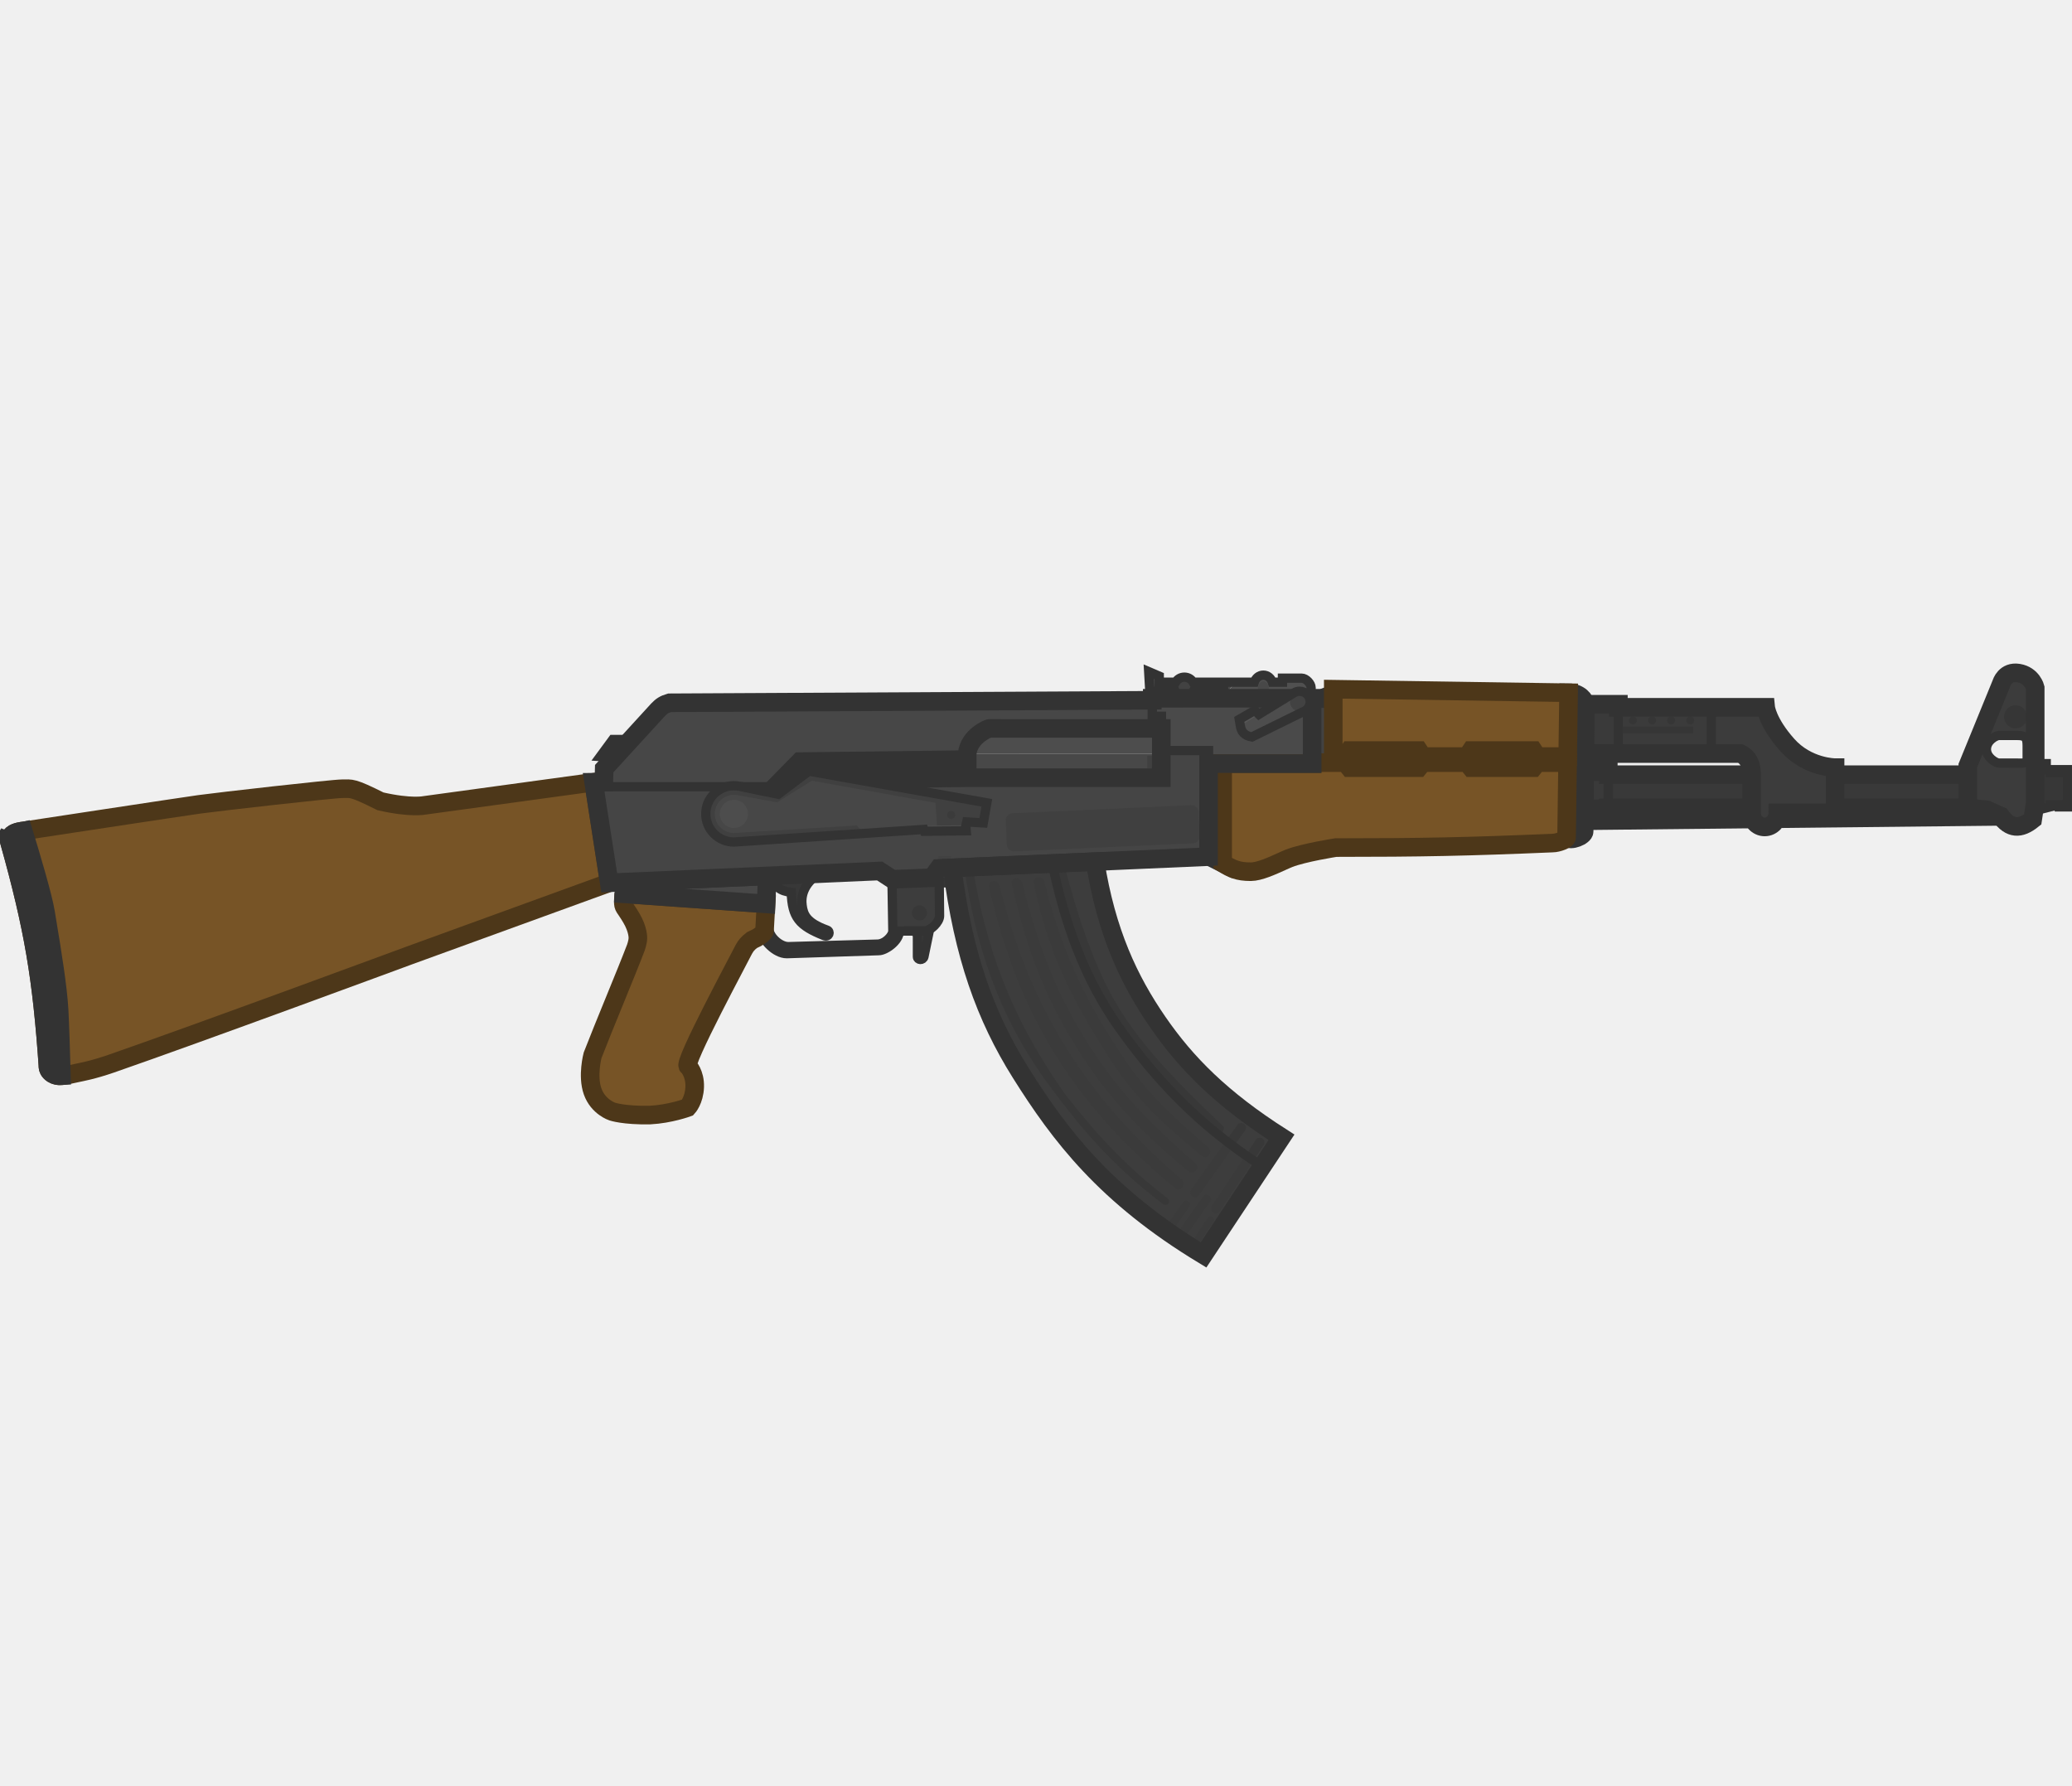
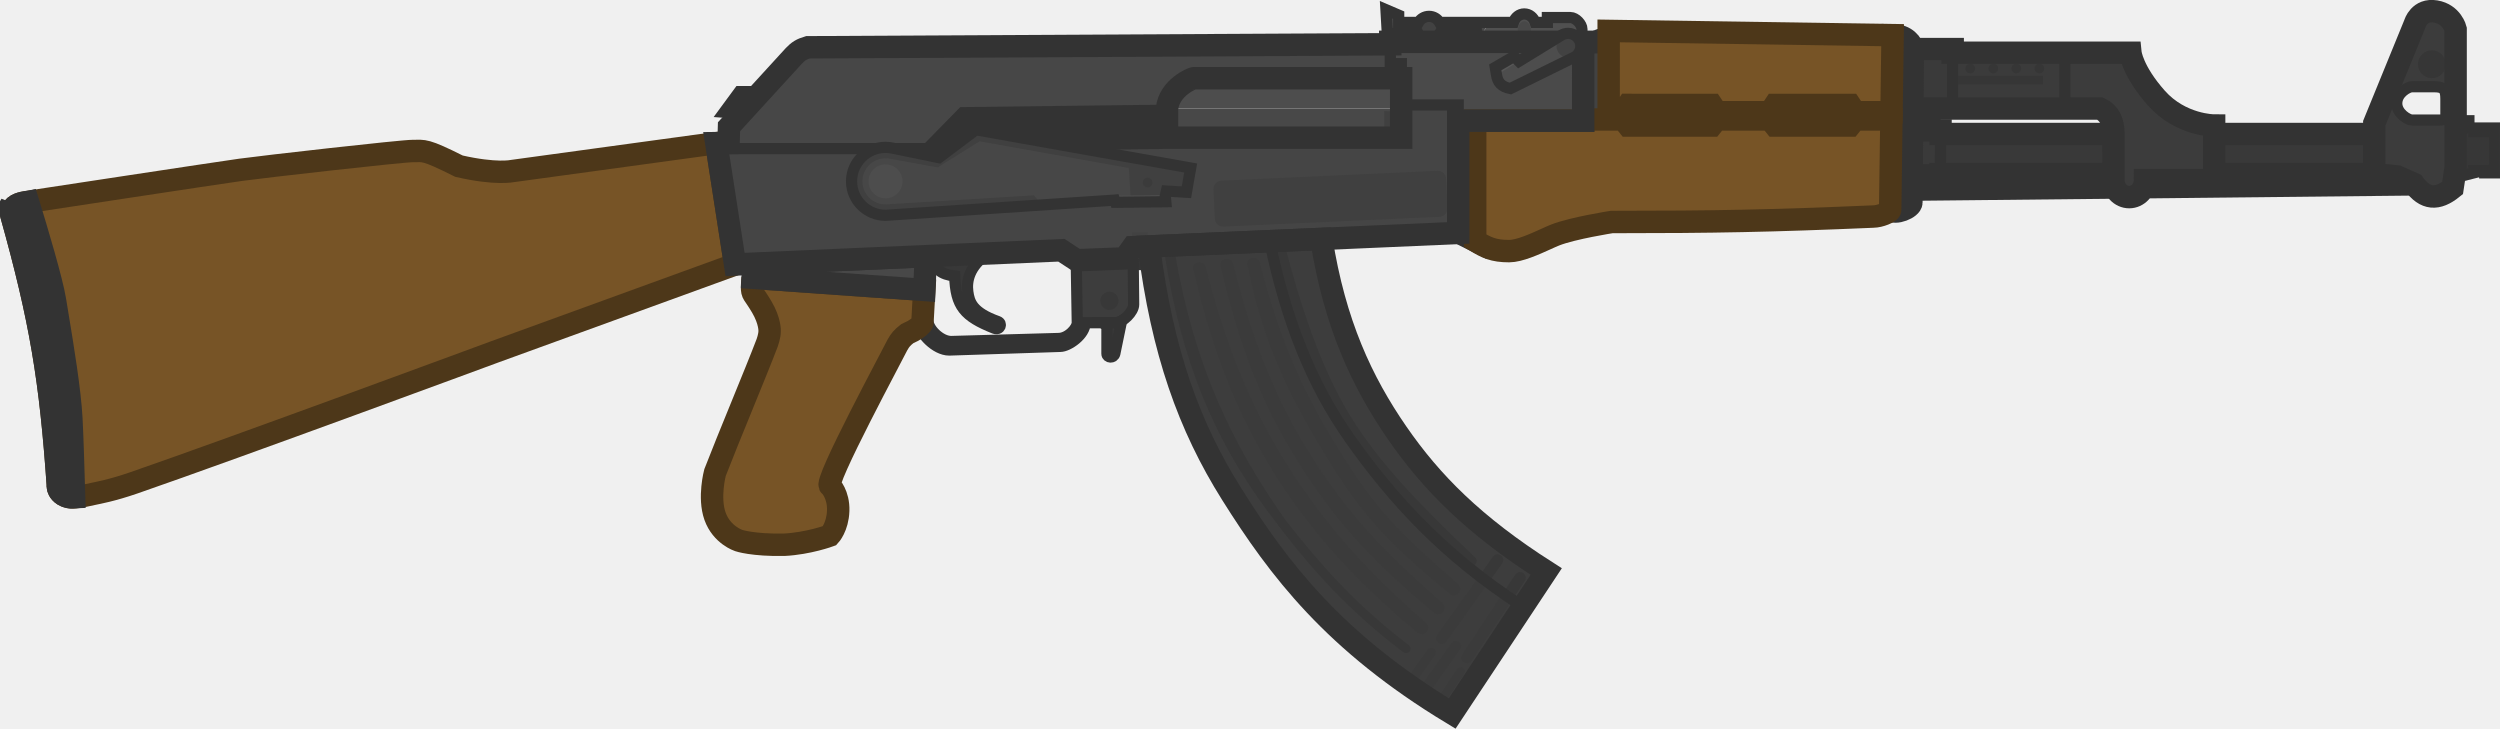
- <svg xmlns="http://www.w3.org/2000/svg" width="127.637" height="110" viewBox="0 0 127.637 110" fill="none" version="1.1" id="svg71">
-   <g clip-path="url(#clip0_619_1191)" id="g71" transform="rotate(30,58.78903,66.9061)">
+ <svg xmlns="http://www.w3.org/2000/svg" width="127.637" height="37.201" viewBox="0 0 127.637 37.201" fill="none" version="1.1" id="svg71">
+   <g clip-path="url(#clip0_619_1191)" id="g71" transform="rotate(30,135.0708,46.46646)">
    <path d="m 83.859,32.712 1.278,-0.738 -1.146,-1.985 -1.262,0.729 z" fill="#3a3a3a" stroke="#333333" stroke-width="0.572" id="path1" />
    <path d="M 103.263,19.077 84.084,30.15 85.106,31.921 104.505,20.721 104.13,20.579 Z" fill="#393939" stroke="#333333" stroke-width="0.572" id="path2" />
    <path d="m 85.137,31.975 -1.278,0.738 -1.13,-1.994 1.262,-0.729 0.093,0.161 19.179,-11.073 0.867,1.502 0.374,0.142 -19.398,11.2 z" stroke="#333333" stroke-width="1.145" id="path3" />
    <path d="m 82.18,29.748 1.791,-1.034 -1.518,-2.629 -1.77,1.022 z" fill="#3a3a3a" id="path4" />
    <path d="m 82.729,30.719 1.262,-0.729 -0.557,-0.966 -1.255,0.724 z" fill="#333333" id="path5" />
    <path d="m 51.522,56.388 0.692,-0.722 0.537,0.62 -0.981,0.531 z" fill="#363636" id="path6" />
    <path d="m 51.952,55.328 c 3.277,4.31 6.35,6.916 9.972,8.831 4.024,2.128 8.302,3.934 15.36,4.079 l 0.534,-8.677 c -4.369,-0.196 -7.343,-1.002 -10.145,-2.333 -2.842,-1.35 -5.529,-3.218 -8.29,-6.633 z" fill="#3d3d3d" id="path7" />
    <path d="M 77.699,61.709 C 72.888,61.474 69.165,60.272 65.773,58.712 62.62,57.262 59.885,55.066 57.155,52.013 l 2.222,-1.415 c 2.768,3.428 5.459,5.301 8.307,6.654 2.802,1.331 5.776,2.137 10.145,2.333 z" fill="#3d3d3d" id="path8" />
    <path d="m 42.495,61.352 2.516,-1.603 c -0.512,1.06 -0.236,1.783 0.092,2.207 0.329,0.425 0.725,0.797 2.084,0.549 0.259,-0.047 0.34,0.34 0.009,0.388 -1.622,0.234 -2.256,0.019 -3.075,-1.3 -0.651,0.281 -1.022,0.211 -1.626,-0.241 z" fill="#383838" stroke="#333333" stroke-width="0.572" id="path9" />
    <path d="m 48.812,57.328 2.457,-1.565 1.492,2.523 c 0.186,0.322 -0.018,1.083 -0.34,1.269 l -1.341,0.774 c 0.31,0.536 -0.147,1.48 -0.496,1.681 l -4.816,2.995 c -0.617,0.356 -1.721,-0.008 -1.907,-0.33 l -1.744,-3.083 0.288,-0.183 1.593,2.758 c 0.279,0.483 1.179,0.678 1.635,0.415 l 4.67,-2.875 c 0.429,-0.248 0.568,-0.936 0.429,-1.177 z" fill="#3d3d3d" stroke="#333333" stroke-width="0.572" id="path10" />
    <path d="M 9.877,93.844 C 6.78,89.235 4.81,86.849 0.843,82.966 c 0,0 -0.162,-0.157 -0.056,-0.469 0.084,-0.247 0.455,-0.513 0.455,-0.513 0,0 7.706,-6.166 8.594,-6.857 0.913,-0.711 6.628,-4.936 7.138,-5.23 0.51,-0.294 0.455,-0.388 2.426,-0.506 1.853,-0.569 2.484,-1.148 2.484,-1.148 l 8.3,-6.437 3.929,4.885 -8.392,9.995 c 0,0 -8.984,10.816 -12.615,15.008 -0.784,0.905 -1.355,1.378 -1.492,1.505 -0.605,0.564 -0.792,0.672 -0.792,0.672 0,0 -0.226,0.166 -0.518,0.156 -0.292,-0.01 -0.427,-0.182 -0.427,-0.182 z" fill="#775426" stroke="#4d3719" stroke-width="1.145" id="path11" />
    <path d="m 0.844,82.966 c 3.967,3.882 5.937,6.268 9.034,10.878 0,0 0.135,0.172 0.427,0.182 0.192,0.007 0.375,-0.061 0.533,-0.166 C 10,92.502 9.126,91.095 8.703,90.446 7.919,89.241 6.463,87.468 5.492,86.285 5.29,86.039 5.109,85.818 4.959,85.634 4.34,84.87 2.35,82.991 1.258,81.974 c -0.009,0.008 -0.014,0.011 -0.014,0.011 0,0 -0.371,0.266 -0.455,0.513 -0.106,0.312 0.056,0.468 0.056,0.468 z" fill="#3c3c3c" stroke="#333333" stroke-width="1.145" id="path12" />
    <path d="m 30.856,58.379 -0.327,1.48 -0.784,0.378 0.144,-1.299 z" fill="#404040" stroke="#333333" stroke-width="0.572" id="path13" />
    <path d="m 49.232,48.77 10.354,-5.978 0.743,1.288 -10.354,5.978 z" fill="#484848" id="path14" />
    <path d="m 58.904,43.344 0.392,-0.226 0.644,1.116 -0.392,0.226 z" fill="#404040" id="path15" />
    <path d="m 82.543,26.247 4.962,-2.865 1.425,2.468 -4.962,2.865 z" fill="#363636" id="path16" />
    <path d="m 87.505,23.382 -0.966,0.557 0.186,0.322 -3.997,2.308 0.403,0.698 3.997,-2.308 0.217,0.376 -3.997,2.308 0.403,0.697 3.997,-2.308 0.217,0.376 0.966,-0.557 z" fill="#3b3b3b" id="path17" />
    <path d="m 62.418,41.873 0.751,-0.434 3.066,5.311 -0.968,0.058 z" fill="#424242" stroke="#333333" stroke-width="1.145" id="path18" />
    <path d="m 66.33,34.894 c -0.155,-0.268 0.239,-0.639 0.574,-0.617 l 2.013,3.487 -0.697,0.403 z" fill="#424242" id="path19" />
    <rect x="66.084" y="35.465" width="0.495" height="3.407" transform="rotate(-30,66.084,35.4648)" fill="#3b3b3b" id="rect19" />
    <path d="m 66.9,34.277 c -0.334,-0.022 -0.728,0.349 -0.574,0.617 l 0.186,0.322 -0.429,0.248 1.704,2.95 1.126,-0.65 z" stroke="#333333" stroke-width="0.572" id="path20" />
    <path d="M 49.231,48.77 59.585,42.792 58.811,41.451 49.637,46.747 c -0.054,0.031 -0.841,1.022 -0.406,2.023 z" fill="#4d4d4d" id="path21" />
    <path d="m 60.329,44.08 -10.354,5.978 -0.743,-1.288 c -0.435,-1.001 0.352,-1.992 0.406,-2.023 l 9.174,-5.296 z" stroke="#333333" stroke-width="0.572" id="path22" />
    <path fill-rule="evenodd" clip-rule="evenodd" d="m 40.55,54.356 8.87,-5.264 0.557,0.966 -9.822,5.83 z" fill="#363636" id="path23" />
    <path d="m 35.437,67.249 c -0.093,-0.161 -0.205,-0.418 -0.205,-0.418 l 7.901,-3.846 c 0,0 0.663,1.334 0.725,1.441 0.062,0.107 0.035,0.123 -0.022,0.334 -0.171,0.385 -0.148,0.3 -0.339,0.589 -0.133,0.327 -0.151,0.481 -0.15,0.731 0.028,0.234 0.255,8.186 0.631,7.969 0,0 0.59,0.16 0.984,0.898 0.394,0.738 0.259,1.317 0.259,1.317 0,0 -0.738,0.891 -1.779,1.564 -1.379,0.832 -2.12,0.974 -2.12,0.974 0,0 -0.89,0.192 -1.666,-0.469 -0.775,-0.661 -1.115,-1.931 -1.115,-1.931 -0.289,-1.834 -0.748,-5.479 -1.007,-7.072 0,0 -0.063,-0.357 -0.187,-0.572 0,0 -0.226,-0.453 -0.968,-0.872 -0.742,-0.419 -0.739,-0.289 -0.94,-0.637 z" fill="#775426" id="path24" />
    <path d="m 35.232,66.831 c 0,0 0.113,0.257 0.205,0.418 m -0.205,-0.418 7.901,-3.846 c 0,0 0.663,1.334 0.725,1.441 0.062,0.107 0.035,0.123 -0.022,0.334 -0.171,0.385 -0.148,0.3 -0.339,0.589 -0.133,0.327 -0.151,0.481 -0.15,0.731 0.028,0.234 0.255,8.186 0.631,7.969 0,0 0.59,0.16 0.984,0.898 0.394,0.738 0.259,1.317 0.259,1.317 0,0 -0.738,0.891 -1.779,1.564 -1.379,0.832 -2.12,0.974 -2.12,0.974 0,0 -0.89,0.192 -1.666,-0.469 -0.775,-0.661 -1.115,-1.931 -1.115,-1.931 -0.289,-1.834 -0.748,-5.479 -1.007,-7.072 0,0 -0.063,-0.357 -0.187,-0.572 0,0 -0.226,-0.453 -0.968,-0.872 -0.742,-0.419 -0.739,-0.289 -0.94,-0.637 m -0.205,-0.418 0.205,0.418" stroke="#4d3719" stroke-width="1.145" id="path25" />
    <path d="m 34.906,66.187 7.429,-4.733 0.799,1.531 -7.901,3.846 z" fill="#484848" stroke="#333333" stroke-width="1.145" id="path26" />
    <path d="m 34.113,66.691 -3.929,-4.885 19.791,-11.748 10.354,-5.978 -0.836,-1.448 2.522,-1.456 3.268,5.66 -14.031,8.938 -0.071,0.706 -2.073,1.304 -0.929,-0.052 z" fill="#454545" id="path27" />
    <rect x="50.836" y="55.141" width="0.805" height="0.248" transform="rotate(-30,50.8359,55.1406)" fill="#424242" id="rect27" />
    <rect width="11.894" height="2.351" rx="0.429" transform="matrix(0.842453,-0.53877,0.538772,0.842452,53.1191,50.7969)" fill="#404040" id="rect28" ry="0.429" x="0" y="0" />
    <path d="m 74.847,68.117 0.193,-2.016 c 0.013,-0.131 -0.083,-0.247 -0.214,-0.26 -0.131,-0.013 -0.247,0.083 -0.26,0.214 l -0.194,2.019 c 0.157,0.015 0.315,0.029 0.474,0.042 z" fill="#3b3b3b" id="path28" />
    <path d="m 75.712,68.177 0.286,-2.985 c 0.014,-0.148 -0.095,-0.28 -0.243,-0.295 -0.148,-0.014 -0.28,0.095 -0.295,0.243 l -0.288,3.001 c 0.178,0.013 0.358,0.025 0.539,0.035 z" fill="#3b3b3b" id="path29" />
    <path d="m 75.548,61.533 c -0.195,-0.022 -0.388,-0.047 -0.58,-0.072 l 0.115,-1.195 c 0.015,-0.161 0.158,-0.278 0.319,-0.263 0.161,0.015 0.278,0.158 0.263,0.319 z" fill="#383838" id="path30" />
    <path d="m 76.456,61.624 0.072,-1.139 c 0.01,-0.161 0.149,-0.283 0.31,-0.273 0.161,0.01 0.283,0.149 0.273,0.31 l -0.073,1.147 c -0.196,-0.013 -0.39,-0.029 -0.582,-0.045 z" fill="#383838" id="path31" />
    <path d="m 76.667,68.22 0.13,-2.05 c 0.008,-0.119 -0.083,-0.222 -0.202,-0.229 -0.119,-0.007 -0.222,0.083 -0.229,0.202 l -0.131,2.06 c 0.143,0.006 0.286,0.012 0.431,0.017 z" fill="#3b3b3b" id="path32" />
    <ellipse cx="51.594" cy="58.743" rx="0.465" ry="0.465" transform="rotate(-30,51.5936,58.7433)" fill="#383838" id="ellipse32" />
    <path d="m 51.879,59.867 0.273,0.093 0.681,1.18 c 0.108,0.188 0.419,0.044 0.349,-0.201 l -0.54,-1.629 c -0.063,0.109 -0.139,0.197 -0.223,0.245 z" fill="#383838" stroke="#333333" stroke-width="0.572" id="path33" />
    <path d="m 55.008,54.806 c -0.311,-0.321 -0.771,0.123 -0.532,0.379 3.011,3.233 5.748,5.333 8.672,6.903 2.938,1.578 6.227,2.735 10.545,3.461 0.436,0.073 0.549,-0.568 0.086,-0.657 -4.268,-0.826 -7.301,-1.944 -10.08,-3.408 -2.973,-1.566 -5.687,-3.583 -8.69,-6.678 z" fill="#3b3b3b" id="path34" />
    <path d="m 56.135,53.96 c -0.311,-0.321 -0.771,0.123 -0.532,0.379 3.011,3.233 5.413,5.077 8.336,6.647 2.938,1.578 5.647,2.533 9.965,3.26 0.436,0.073 0.549,-0.568 0.086,-0.657 -4.268,-0.826 -6.721,-1.671 -9.499,-3.135 -2.973,-1.566 -5.352,-3.399 -8.355,-6.494 z" fill="#3b3b3b" id="path35" />
    <path d="m 57.286,53.224 c -0.311,-0.321 -0.771,0.123 -0.532,0.379 2.816,3.218 5.559,4.957 8.482,6.528 2.938,1.578 4.57,2.154 8.887,2.88 0.436,0.073 0.549,-0.568 0.085,-0.657 -4.268,-0.826 -5.643,-1.292 -8.422,-2.755 -2.973,-1.566 -5.498,-3.279 -8.5,-6.374 z" fill="#3b3b3b" id="path36" />
    <path d="m 74.968,61.461 -0.353,3.676 c -0.015,0.161 0.102,0.303 0.263,0.319 0.161,0.015 0.303,-0.102 0.319,-0.263 l 0.351,-3.659 c -0.195,-0.023 -0.388,-0.047 -0.58,-0.072 z" fill="#3b3b3b" id="path37" />
    <path d="m 77.038,61.671 c -0.196,-0.013 -0.39,-0.029 -0.582,-0.045 l -0.238,3.744 c -0.01,0.161 0.112,0.3 0.273,0.31 0.161,0.01 0.3,-0.112 0.31,-0.273 z" fill="#3b3b3b" id="path38" />
    <path d="m 65.932,35.195 -8.53,4.925 0.558,0.966 0.483,-0.279 1.053,1.824 2.521,-1.456 0.403,0.697 5.526,-3.19 z" fill="#4a4a4a" stroke="#333333" stroke-width="0.572" id="path39" />
    <path d="m 60.192,38.51 -2.79,1.611 0.279,0.483 2.238,-1.328 c 0.291,-0.239 0.374,-0.467 0.273,-0.766 z" fill="#424242" id="path40" />
    <path d="m 84.545,33.926 c 0.139,0.241 -0.414,0.955 -0.753,0.864 l -4.353,-7.787 c 0.59,-0.341 1.117,-0.109 1.241,0.106 z" fill="#424242" stroke="#333333" stroke-width="1.145" id="path41" />
    <ellipse cx="83.725" cy="26.495" rx="0.248" ry="0.248" transform="rotate(-30,83.7252,26.495)" fill="#363636" id="ellipse41" />
    <ellipse cx="84.745" cy="25.907" rx="0.248" ry="0.248" transform="rotate(-30,84.7447,25.9071)" fill="#363636" id="ellipse42" />
    <ellipse cx="85.762" cy="25.318" rx="0.248" ry="0.248" transform="rotate(-30,85.7623,25.3182)" fill="#363636" id="ellipse43" />
    <ellipse cx="86.782" cy="24.729" rx="0.248" ry="0.248" transform="rotate(-30,86.7818,24.7294)" fill="#363636" id="ellipse44" />
    <path d="m 107.909,18.976 0.744,-0.72 -0.062,-0.107 0.483,-0.279 0.062,0.107 0.429,-0.248 -1.146,-1.985 -0.429,0.248 0.093,0.161 -0.483,0.279 -0.093,-0.161 -0.214,0.124 -0.186,-0.322 -0.59,0.341 1.208,2.092 z" fill="#373737" stroke="#333333" stroke-width="0.572" id="path44" />
    <path d="m 84.362,33.598 22.304,-13.191 c -0.122,-0.03 -0.251,-0.075 -0.389,-0.136 l -0.437,0.046 -21.724,12.848 z" fill="#383838" stroke="#333333" stroke-width="0.572" id="path45" />
    <path d="m 90.405,21.709 -2.897,1.673 1.425,2.468 1.556,-0.898 c 0.511,-0.044 0.915,0.223 1.241,0.786 l 1.177,2.039 c 0.239,0.415 0.746,0.571 1.131,0.348 0.385,-0.222 0.503,-0.739 0.264,-1.154 l 3.058,-1.766 -1.394,-2.414 c 0,0 -1.475,0.852 -3.245,0.264 -1.77,-0.588 -2.315,-1.346 -2.315,-1.346 z" fill="#3c3c3c" id="path46" />
    <path d="m 82.546,26.246 4.962,-2.865 2.897,-1.673 c 0,0 0.545,0.758 2.315,1.346 1.77,0.588 3.245,-0.264 3.245,-0.264 l 1.394,2.414 -3.058,1.765 c 0.239,0.415 0.121,0.931 -0.264,1.154 -0.385,0.222 -0.892,0.066 -1.131,-0.348 L 91.73,25.736 C 91.404,25.173 91,24.906 90.489,24.95 l -1.556,0.898 -6.753,3.899 -1.497,-2.641 1.77,-1.022 z" stroke="#333333" stroke-width="1.145" id="path47" />
    <path fill-rule="evenodd" clip-rule="evenodd" d="m 102.242,13.157 0.743,5.437 1.146,1.985 0.412,0.156 0.824,-0.369 0.91,-0.096 c 0.912,0.403 1.468,0.125 1.825,-0.803 l -0.377,-0.963 -3.546,-6.143 c 0,0 -0.54,-0.564 -1.334,-0.267 -0.794,0.297 -0.603,1.063 -0.603,1.063 z m 2.329,4.342 1.234,-0.712 c 0.214,-0.124 0.221,-0.235 0.113,-0.423 l -0.387,-0.67 c -0.248,-0.429 -0.417,-0.475 -0.846,-0.227 l -0.966,0.558 c -0.161,0.093 -0.516,0.655 -0.245,1.125 0.256,0.443 0.936,0.443 1.097,0.35 z" fill="#3c3c3c" stroke="#333333" stroke-width="0.572" id="path48" />
    <path d="m 30.861,61.738 -0.531,-0.981 1.058,-4.795 c 0.079,-0.318 0.163,-0.48 0.4,-0.732 L 57.462,40.228 l 0.496,0.858 0.483,-0.279 0.372,0.644 -9.174,5.296 c -0.054,0.031 -0.841,1.022 -0.406,2.023 l 0.186,0.322 -8.87,5.264 -0.54,2.1 z" fill="#474747" stroke="#333333" stroke-width="0.572" id="path49" />
    <ellipse cx="104.03" cy="14.521" rx="0.712" ry="0.712" transform="rotate(-30,104.03,14.5215)" fill="#363636" id="ellipse49" />
    <path d="m 51.951,55.327 c 0.086,0.114 0.173,0.227 0.259,0.338 l 0.636,-0.393 c 3.489,4.311 6.899,6.91 11.123,8.737 2.635,1.139 5.562,2.261 9.533,2.758 0.367,0.074 0.427,-0.376 0.14,-0.439 C 70.09,65.875 67.395,64.915 64.964,63.935 60.68,61.951 57.007,59.445 53.301,54.99 l 4.213,-2.607 c 2.377,2.643 4.447,4.059 6.785,5.57 2.55,1.42 5.813,2.759 9.793,3.395 0.433,0.069 0.56,-0.517 0.228,-0.597 -3.842,-0.916 -6.715,-1.75 -9.192,-3.098 -2.434,-1.325 -4.931,-3.525 -7.371,-6.024 z" fill="#383838" id="path50" />
    <path d="m 57.676,51.682 c 0.122,0.114 0.281,0.19 0.442,0.149 l 1.471,-0.921 c 0.134,-0.105 0.128,-0.302 0.061,-0.486 z" fill="#3d3d3d" id="path51" />
    <path d="m 63.17,41.439 4.775,-2.757 -0.031,-0.054 1.77,-1.022 0.369,0.144 3.702,-2.137 0.06,-0.392 2.361,-1.363 0.369,0.144 3.326,-1.92 0.06,-0.392 1.609,-0.929 2.254,4.028 c 0.062,0.107 -0.286,0.558 -0.581,0.729 -4.404,2.799 -6.888,4.299 -11.422,6.916 0,0 -1.562,1.259 -2.164,2.013 -0.083,0.104 -0.187,0.249 -0.305,0.414 -0.367,0.513 -0.872,1.219 -1.321,1.478 -0.697,0.403 -1.103,0.428 -1.765,0.411 z" fill="#775426" stroke="#4d3719" stroke-width="1.145" id="path52" />
    <path d="m 66.779,34.062 12.662,-7.06 1.919,3.434 -1.616,0.933 -0.4,-0.198 -3.326,1.92 -0.029,0.446 -2.361,1.363 -0.4,-0.198 -3.702,2.137 -0.029,0.446 -0.644,0.372 z" fill="#775426" stroke="#4d3719" stroke-width="1.145" id="path53" />
    <path d="m 63.315,35.562 0.539,-0.311 -0.124,-0.215 1.019,-0.589 c 0.241,-0.139 0.68,8e-4 0.804,0.215 l 0.325,0.563 -6.947,4.011 0.14,-0.439 2.164,-1.393 0.097,-0.7 1.022,-0.59 c -0.056,-0.259 0.042,-0.525 0.264,-0.653 0.222,-0.128 0.501,-0.08 0.697,0.098 z" fill="#505050" id="path54" />
    <path d="m 61.33,36.707 -4.05,2.338 -0.186,-0.322 -0.703,0.084 0.596,0.908 0.223,0.014 4.024,-2.323 z" fill="#484848" id="path55" />
    <path d="m 59.312,38.23 c 0.171,0.296 0.07,0.675 -0.227,0.846 -0.296,0.171 -0.675,0.07 -0.846,-0.227 -0.171,-0.296 -0.07,-0.675 0.227,-0.846 0.296,-0.171 0.675,-0.07 0.846,0.227 z" fill="#424242" id="path56" />
    <path fill-rule="evenodd" clip-rule="evenodd" d="m 58.963,39.13 -0.035,0.108 6.947,-4.011 -0.325,-0.563 C 65.426,34.449 64.988,34.309 64.746,34.448 l -1.019,0.589 0.124,0.215 -0.539,0.311 c -0.196,-0.178 -0.475,-0.226 -0.697,-0.098 -0.222,0.128 -0.32,0.394 -0.264,0.653 l -3.266,1.886 c -0.185,-0.107 -0.421,-0.115 -0.62,0 -0.199,0.115 -0.31,0.323 -0.31,0.537 l -0.876,0.506 -0.186,-0.322 -0.703,0.084 0.596,0.908 0.223,0.014 1.198,-0.692 c 0.158,0.116 0.365,0.153 0.555,0.092 z m 0.43,-0.539 1.84,-1.184 -1.842,1.063 c 0.004,0.04 0.005,0.081 0.002,0.121 z" stroke="#333333" stroke-width="0.572" id="path57" />
    <path d="m 63.346,36.044 c 0.137,0.237 0.116,0.505 -0.047,0.6 -0.163,0.094 -0.406,-0.022 -0.543,-0.259 -0.137,-0.237 -0.116,-0.505 0.047,-0.6 0.163,-0.094 0.406,0.022 0.543,0.259 z" fill="#484848" id="path58" />
    <path d="M 77.699,61.709 C 72.888,61.474 69.165,60.272 65.773,58.712 62.62,57.262 59.885,55.066 57.155,52.013 l 2.222,-1.415 c 2.768,3.428 5.459,5.301 8.307,6.654 2.802,1.331 5.776,2.137 10.145,2.333 z" stroke="#333333" stroke-width="0.572" id="path59" />
    <path d="m 51.952,55.328 c 3.277,4.31 6.35,6.916 9.972,8.831 4.024,2.128 8.302,3.934 15.36,4.079 l 0.534,-8.677 c -4.369,-0.196 -7.343,-1.002 -10.145,-2.333 -2.842,-1.35 -5.529,-3.218 -8.29,-6.633 z" stroke="#333333" stroke-width="1.145" id="path60" />
    <path fill-rule="evenodd" clip-rule="evenodd" d="m 65.931,35.196 -8.53,4.925 0.062,0.107 -25.673,15.001 c -0.237,0.252 -0.321,0.413 -0.4,0.732 l -1.058,4.795 0.394,0.729 -0.54,0.32 3.929,4.885 14.064,-8.959 0.929,0.052 2.073,-1.304 0.071,-0.706 14.031,-8.938 -2.865,-4.962 5.526,-3.19 z m -25.776,20.692 9.822,-5.83 10.354,-5.978 -1.518,-2.629 -9.174,5.296 c -0.054,0.031 -0.841,1.022 -0.406,2.023 l 0.186,0.322 -8.87,5.264 z" stroke="#333333" stroke-width="1.145" id="path61" />
    <path d="m 40.401,56.764 0.924,-2.179 10.471,-3.792 0.432,1.181 -0.916,0.457 0.086,0.272 -2.16,1.462 -9.534,6.381 c -0.06,0.046 -0.123,0.088 -0.19,0.127 -0.83,0.479 -1.892,0.196 -2.371,-0.634 -0.479,-0.83 -0.195,-1.89 0.635,-2.369 0.115,-0.066 0.234,-0.118 0.355,-0.155 z" fill="#404040" id="path62" />
    <path d="m 45.573,55.997 0.385,0.171 3.911,-2.58 -0.808,-1.214 -7.28,2.63 -1.185,2.222 -2.314,0.829 c -0.091,0.023 -0.153,0.058 -0.226,0.101 -0.563,0.325 -0.756,1.045 -0.431,1.608 0.325,0.563 1.045,0.756 1.608,0.431 0.043,-0.025 0.083,-0.052 0.122,-0.081 z" fill="#474747" id="path63" />
    <ellipse cx="38.646" cy="59.174" rx="0.867" ry="0.867" transform="rotate(-30,38.6456,59.1739)" fill="#4d4d4d" id="ellipse63" />
    <path d="m 51.559,52.92 -0.197,-0.28 -2.291,1.359 0.278,0.233 z" fill="#4d4d4d" id="path64" />
    <ellipse cx="50.266" cy="52.537" rx="0.248" ry="0.248" transform="rotate(-30,50.2662,52.537)" fill="#3b3b3b" id="ellipse64" />
    <path d="m 65.865,36.193 c 0.174,-0.204 0.21,-0.503 0.069,-0.748 -0.18,-0.311 -0.577,-0.418 -0.888,-0.238 -0.108,0.062 -0.191,0.151 -0.246,0.253 l -1.214,2.236 -0.339,-0.091 -0.553,0.963 0.239,0.291 c 0.255,0.318 0.524,0.413 0.973,0.261 z" fill="#4d4d4d" id="path65" />
    <path d="m 65.878,35.476 c 0.163,0.281 0.066,0.641 -0.215,0.804 -0.281,0.163 -0.641,0.066 -0.804,-0.215 -0.163,-0.281 -0.066,-0.641 0.215,-0.804 0.281,-0.163 0.641,-0.066 0.804,0.215 z" fill="#424242" id="path66" />
    <path d="m 62.95,38.88 0.634,-1.185 -0.339,-0.091 -0.553,0.963 0.239,0.291 c 0.006,0.007 0.012,0.015 0.018,0.022 z" fill="#575757" id="path67" />
    <path d="m 65.865,36.193 c 0.174,-0.204 0.21,-0.503 0.069,-0.748 -0.18,-0.311 -0.577,-0.418 -0.888,-0.238 -0.108,0.062 -0.191,0.151 -0.246,0.253 l -1.214,2.236 -0.339,-0.091 -0.553,0.963 0.239,0.291 c 0.255,0.318 0.524,0.413 0.973,0.261 z" stroke="#333333" stroke-width="0.572" id="path68" />
    <path d="m 102.242,13.157 0.743,5.437 1.146,1.985 0.412,0.156 0.824,-0.369 0.91,-0.096 c 0.912,0.403 1.468,0.125 1.825,-0.803 l -0.377,-0.963 -3.546,-6.143 c 0,0 -0.54,-0.564 -1.334,-0.267 -0.794,0.297 -0.603,1.063 -0.603,1.063 z" stroke="#333333" stroke-width="1.145" id="path69" />
    <path d="m 82.543,26.247 4.962,-2.865 1.425,2.468 -4.962,2.865 z" stroke="#333333" stroke-width="0.572" id="path70" />
    <path d="m 41.325,54.586 -0.924,2.179 -2.268,0.751 c -0.121,0.038 -0.241,0.089 -0.355,0.155 -0.83,0.479 -1.114,1.54 -0.635,2.369 0.479,0.83 1.541,1.113 2.371,0.634 0.067,-0.039 0.13,-0.081 0.19,-0.127 l 9.534,-6.381 0.017,-0.012 0.092,0.078 2.211,-1.312 -0.167,-0.236 -0.079,-0.252 0.916,-0.457 -0.432,-1.181 z" stroke="#333333" stroke-width="0.572" id="path71" />
  </g>
  <defs id="defs71">
    <clipPath id="clip0_619_1191">
      <rect width="110" height="110" fill="#ffffff" id="rect71" x="0" y="0" />
    </clipPath>
  </defs>
</svg>
